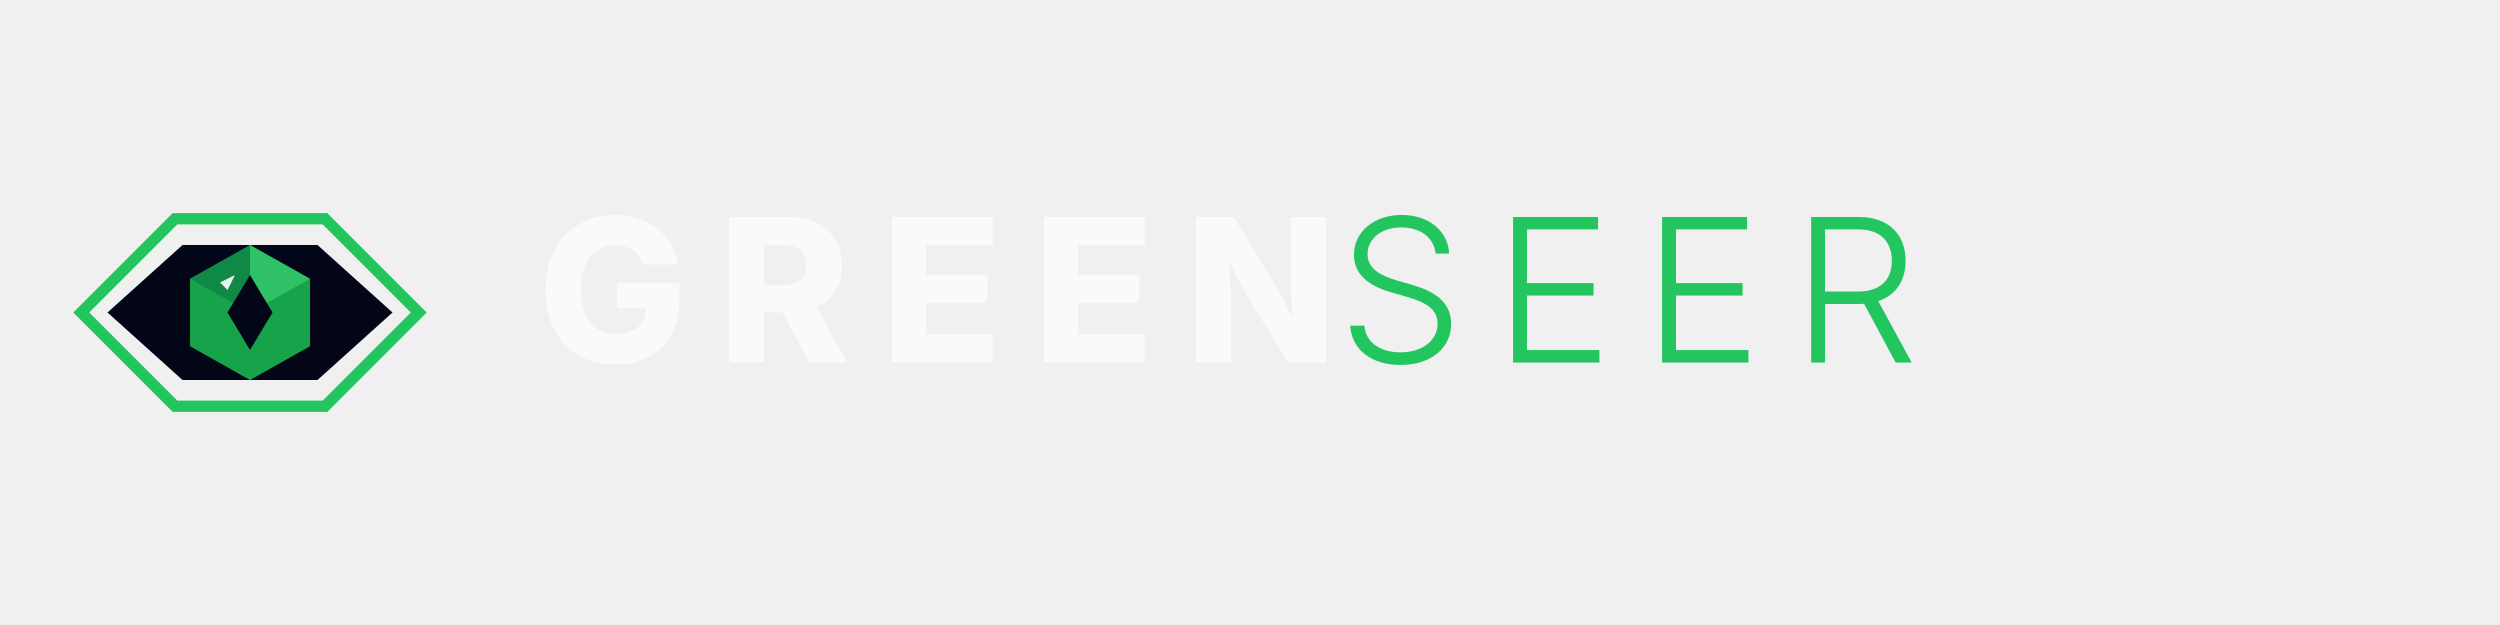
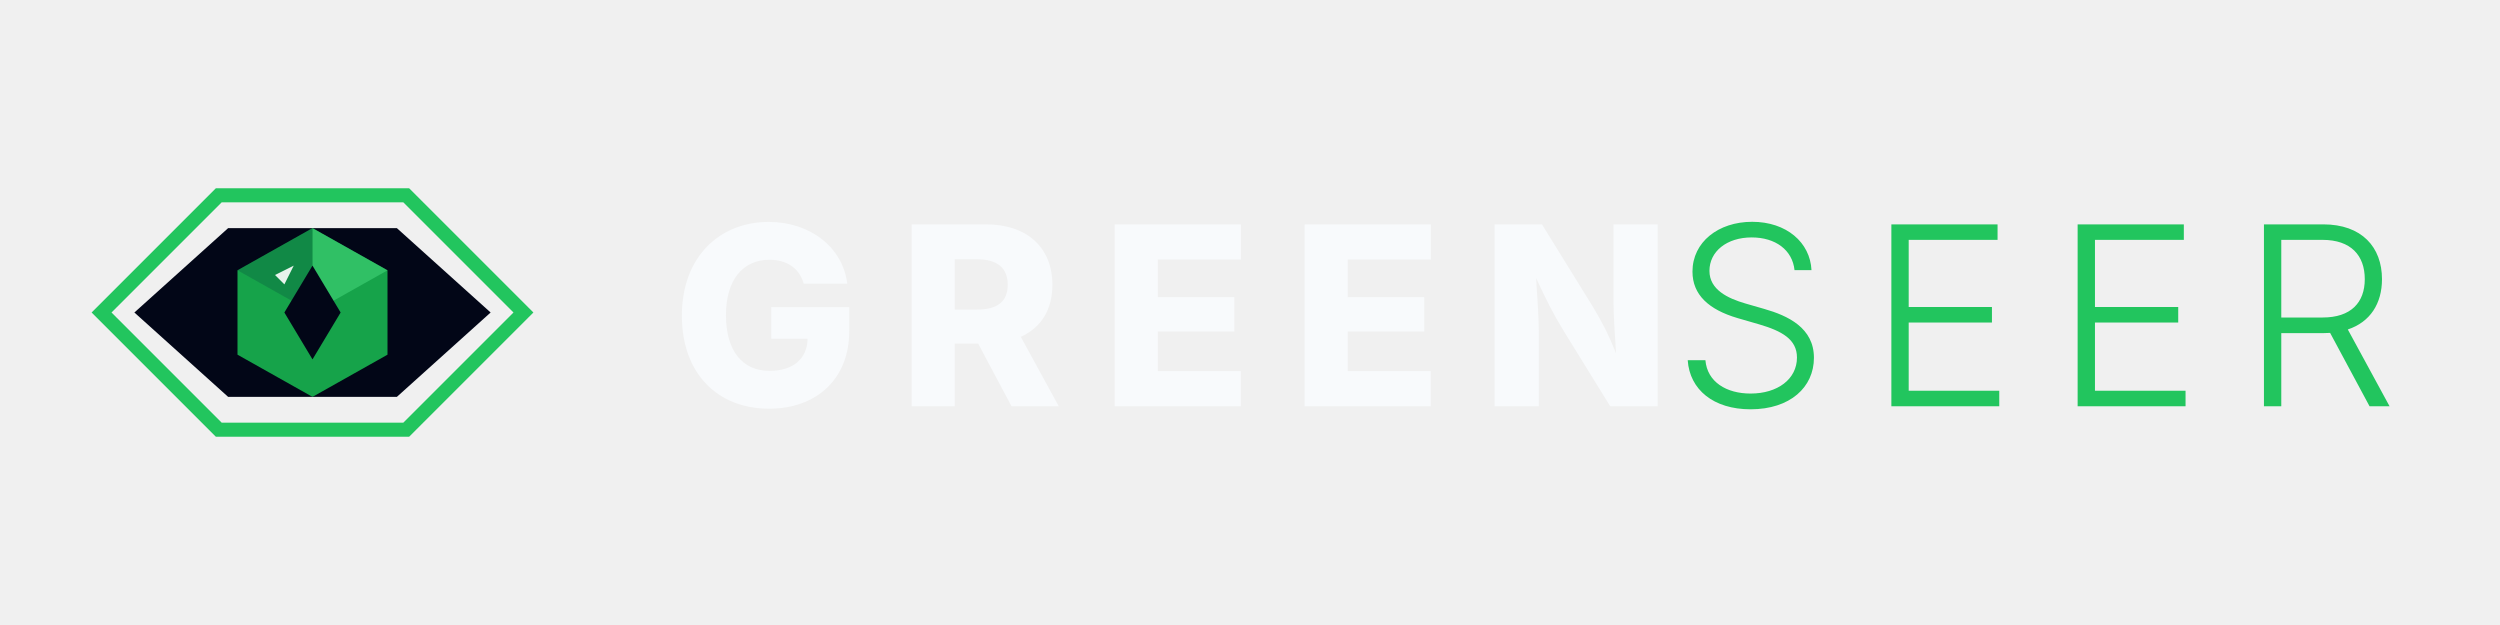
- <svg xmlns="http://www.w3.org/2000/svg" width="400" height="100" viewBox="0 0 400 100">
-   <style>
-     .logo-text {
-       font-family: 'Inter', 'Segoe UI', system-ui, sans-serif;
-       font-size: 32px;
-       font-weight: 800;
-       fill: #f8fafc;
-       letter-spacing: 0.15em;
-     }
-     .text-accent {
-       fill: #22c55e;
-       font-weight: 300;
-     }
-   </style>
-   <svg x="10" y="20" width="60" height="60" viewBox="0 0 100 100">
+ <svg xmlns="http://www.w3.org/2000/svg" viewBox="0 0 320 80" width="320" height="80">
+   <defs>
+     <style>
+       .text {
+         font-family: 'Inter', 'Segoe UI', system-ui, sans-serif;
+         font-size: 32px;
+         font-weight: 800;
+         fill: #f8fafc;
+         letter-spacing: 0.15em;
+       }
+       .accent {
+         fill: #22c55e;
+         font-weight: 300;
+       }
+     </style>
+   </defs>
+   <svg x="10" y="10" width="60" height="60" viewBox="0 0 100 100">
    <path d="M 5,50 L 30,25 L 70,25 L 95,50 L 70,75 L 30,75 Z" fill="none" stroke="#22c55e" stroke-width="3" />
    <path d="M 12,50 L 32,32 L 68,32 L 88,50 L 68,68 L 32,68 Z" fill="#020617" />
    <path d="M 50,32 L 66,41 L 66,59 L 50,68 L 34,59 L 34,41 Z" fill="#16a34a" />
    <path d="M 50,32 L 66,41 L 50,50 Z" fill="#4ade80" opacity="0.5" />
    <path d="M 34,41 L 50,32 L 50,50 Z" fill="#064e3b" opacity="0.3" />
    <path d="M 50,40 L 56,50 L 50,60 L 44,50 Z" fill="#020617" />
    <path d="M 42,42 L 46,40 L 44,44 Z" fill="#ffffff" opacity="0.9" />
  </svg>
-   <text x="86" y="58" class="logo-text">GREEN<tspan class="text-accent">SEER</tspan>
+   <text x="86" y="52" class="text">GREEN<tspan class="accent">SEER</tspan>
  </text>
</svg>
